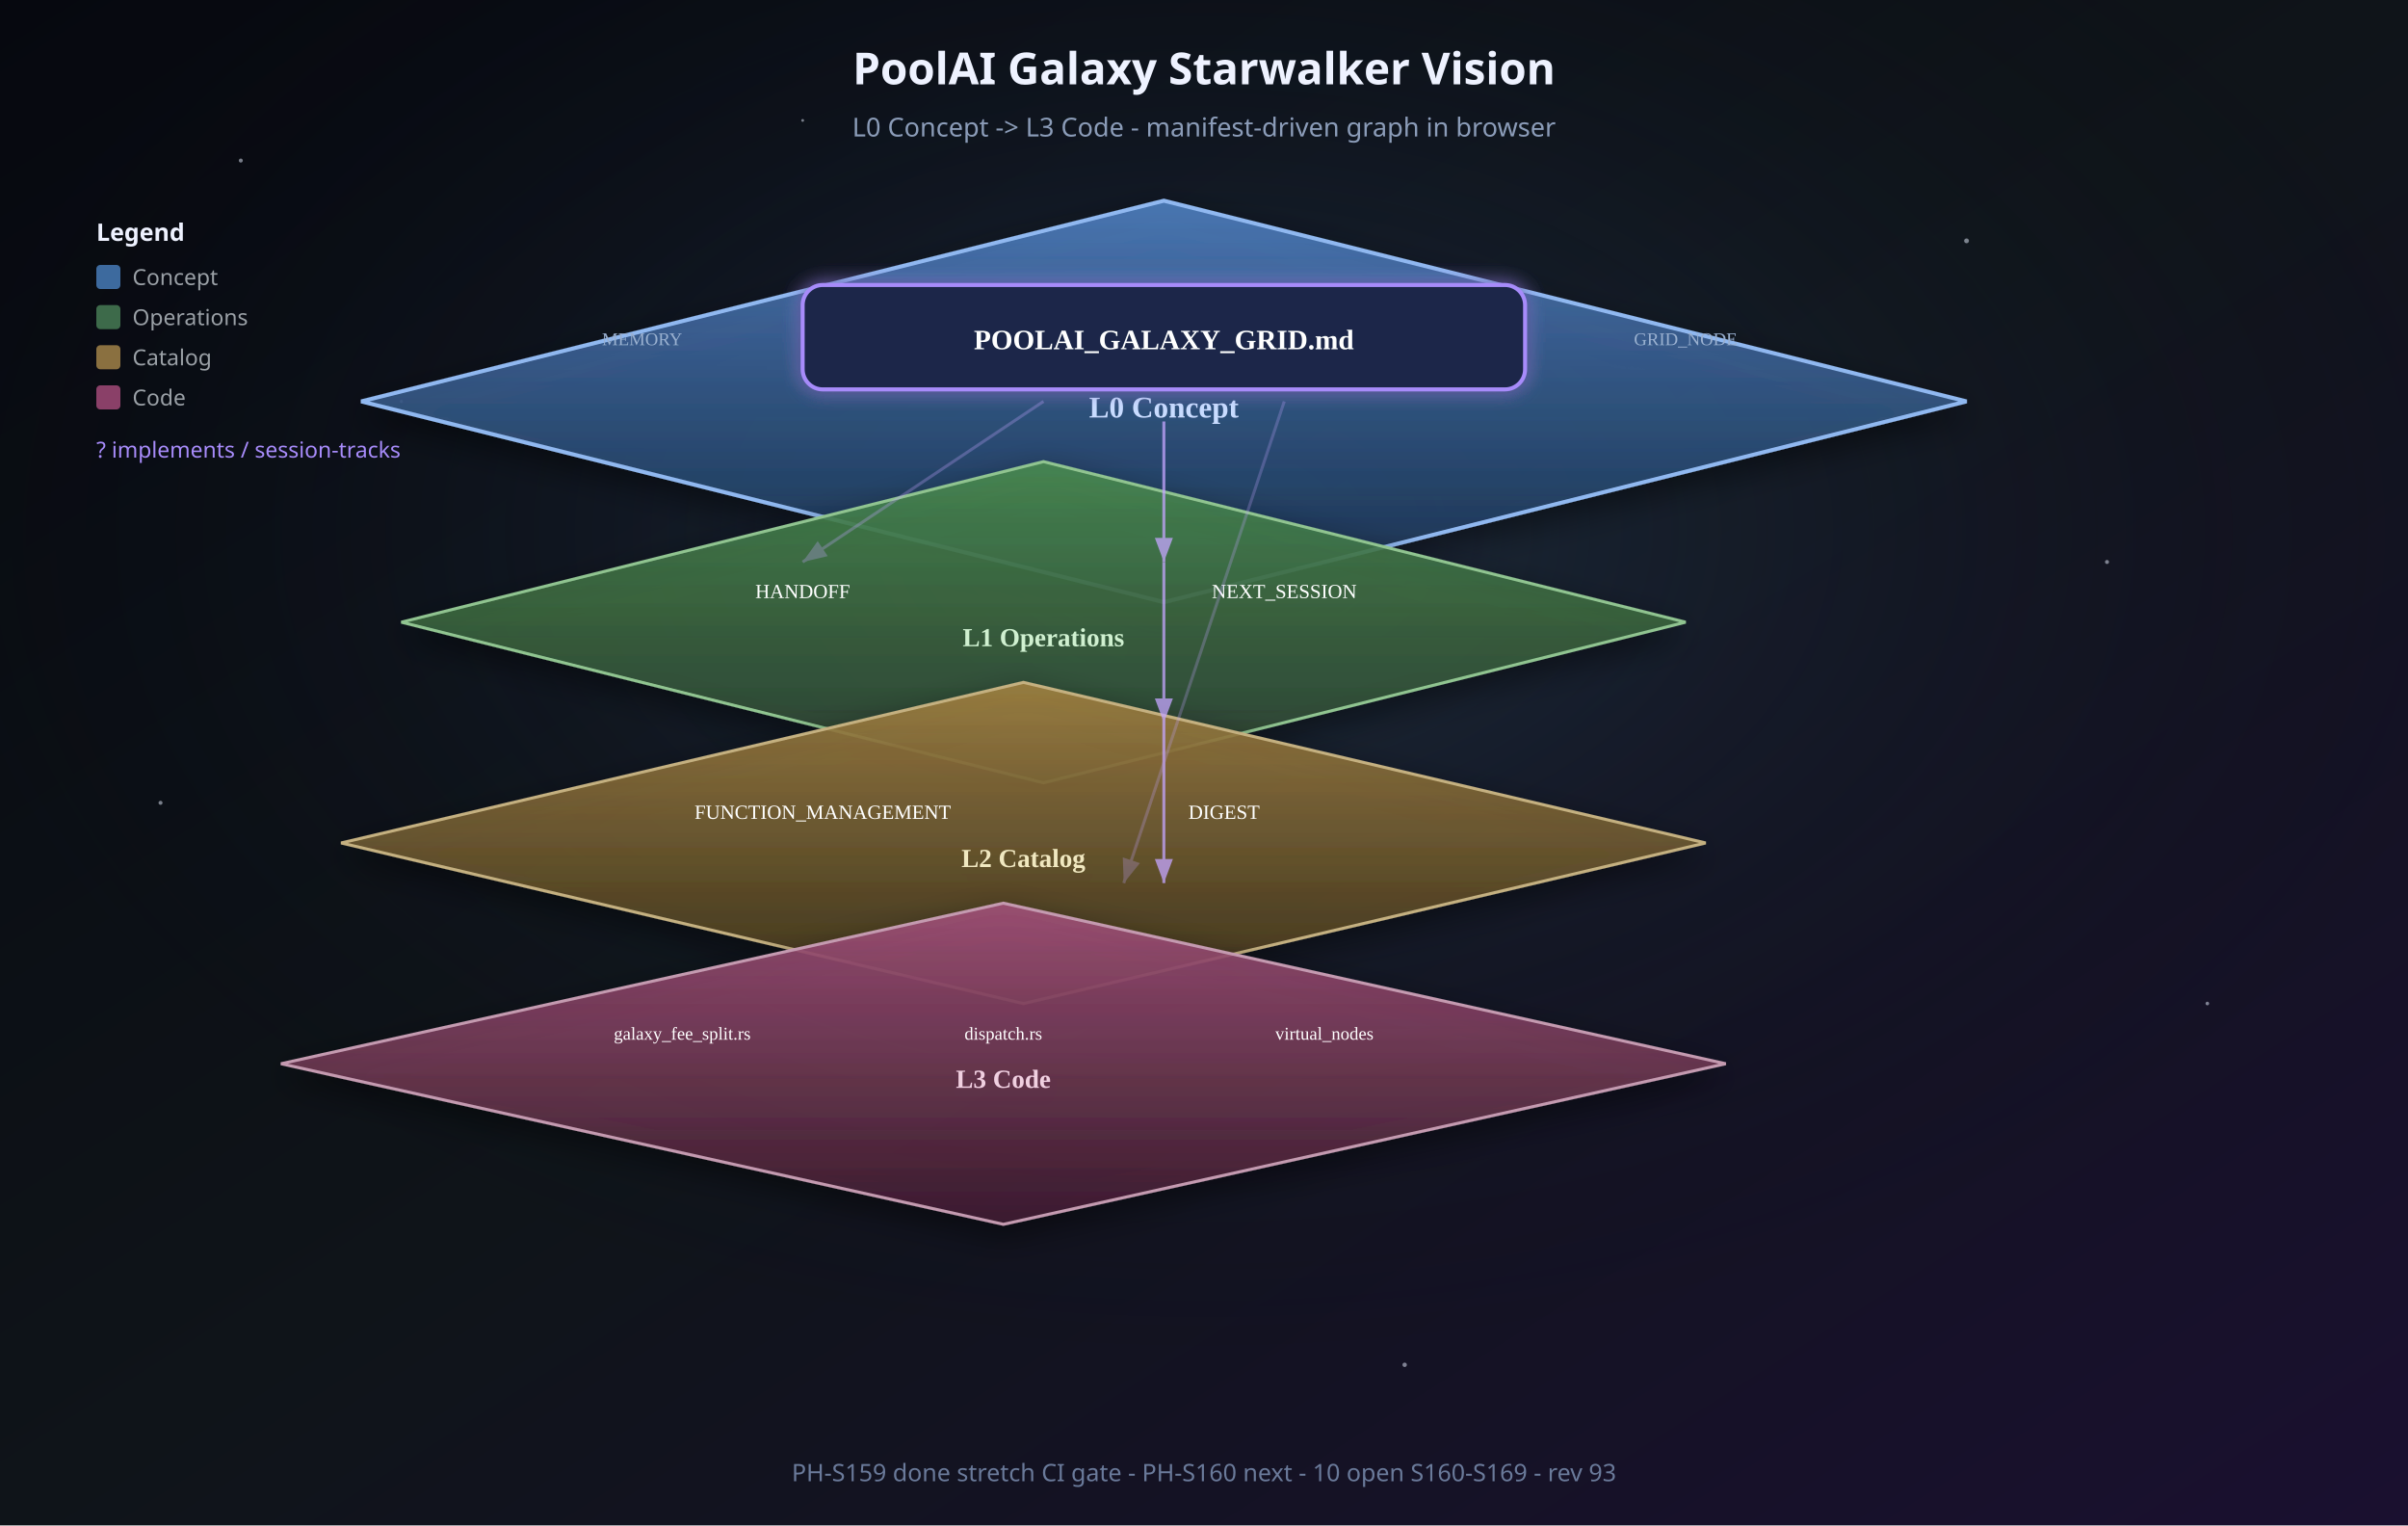
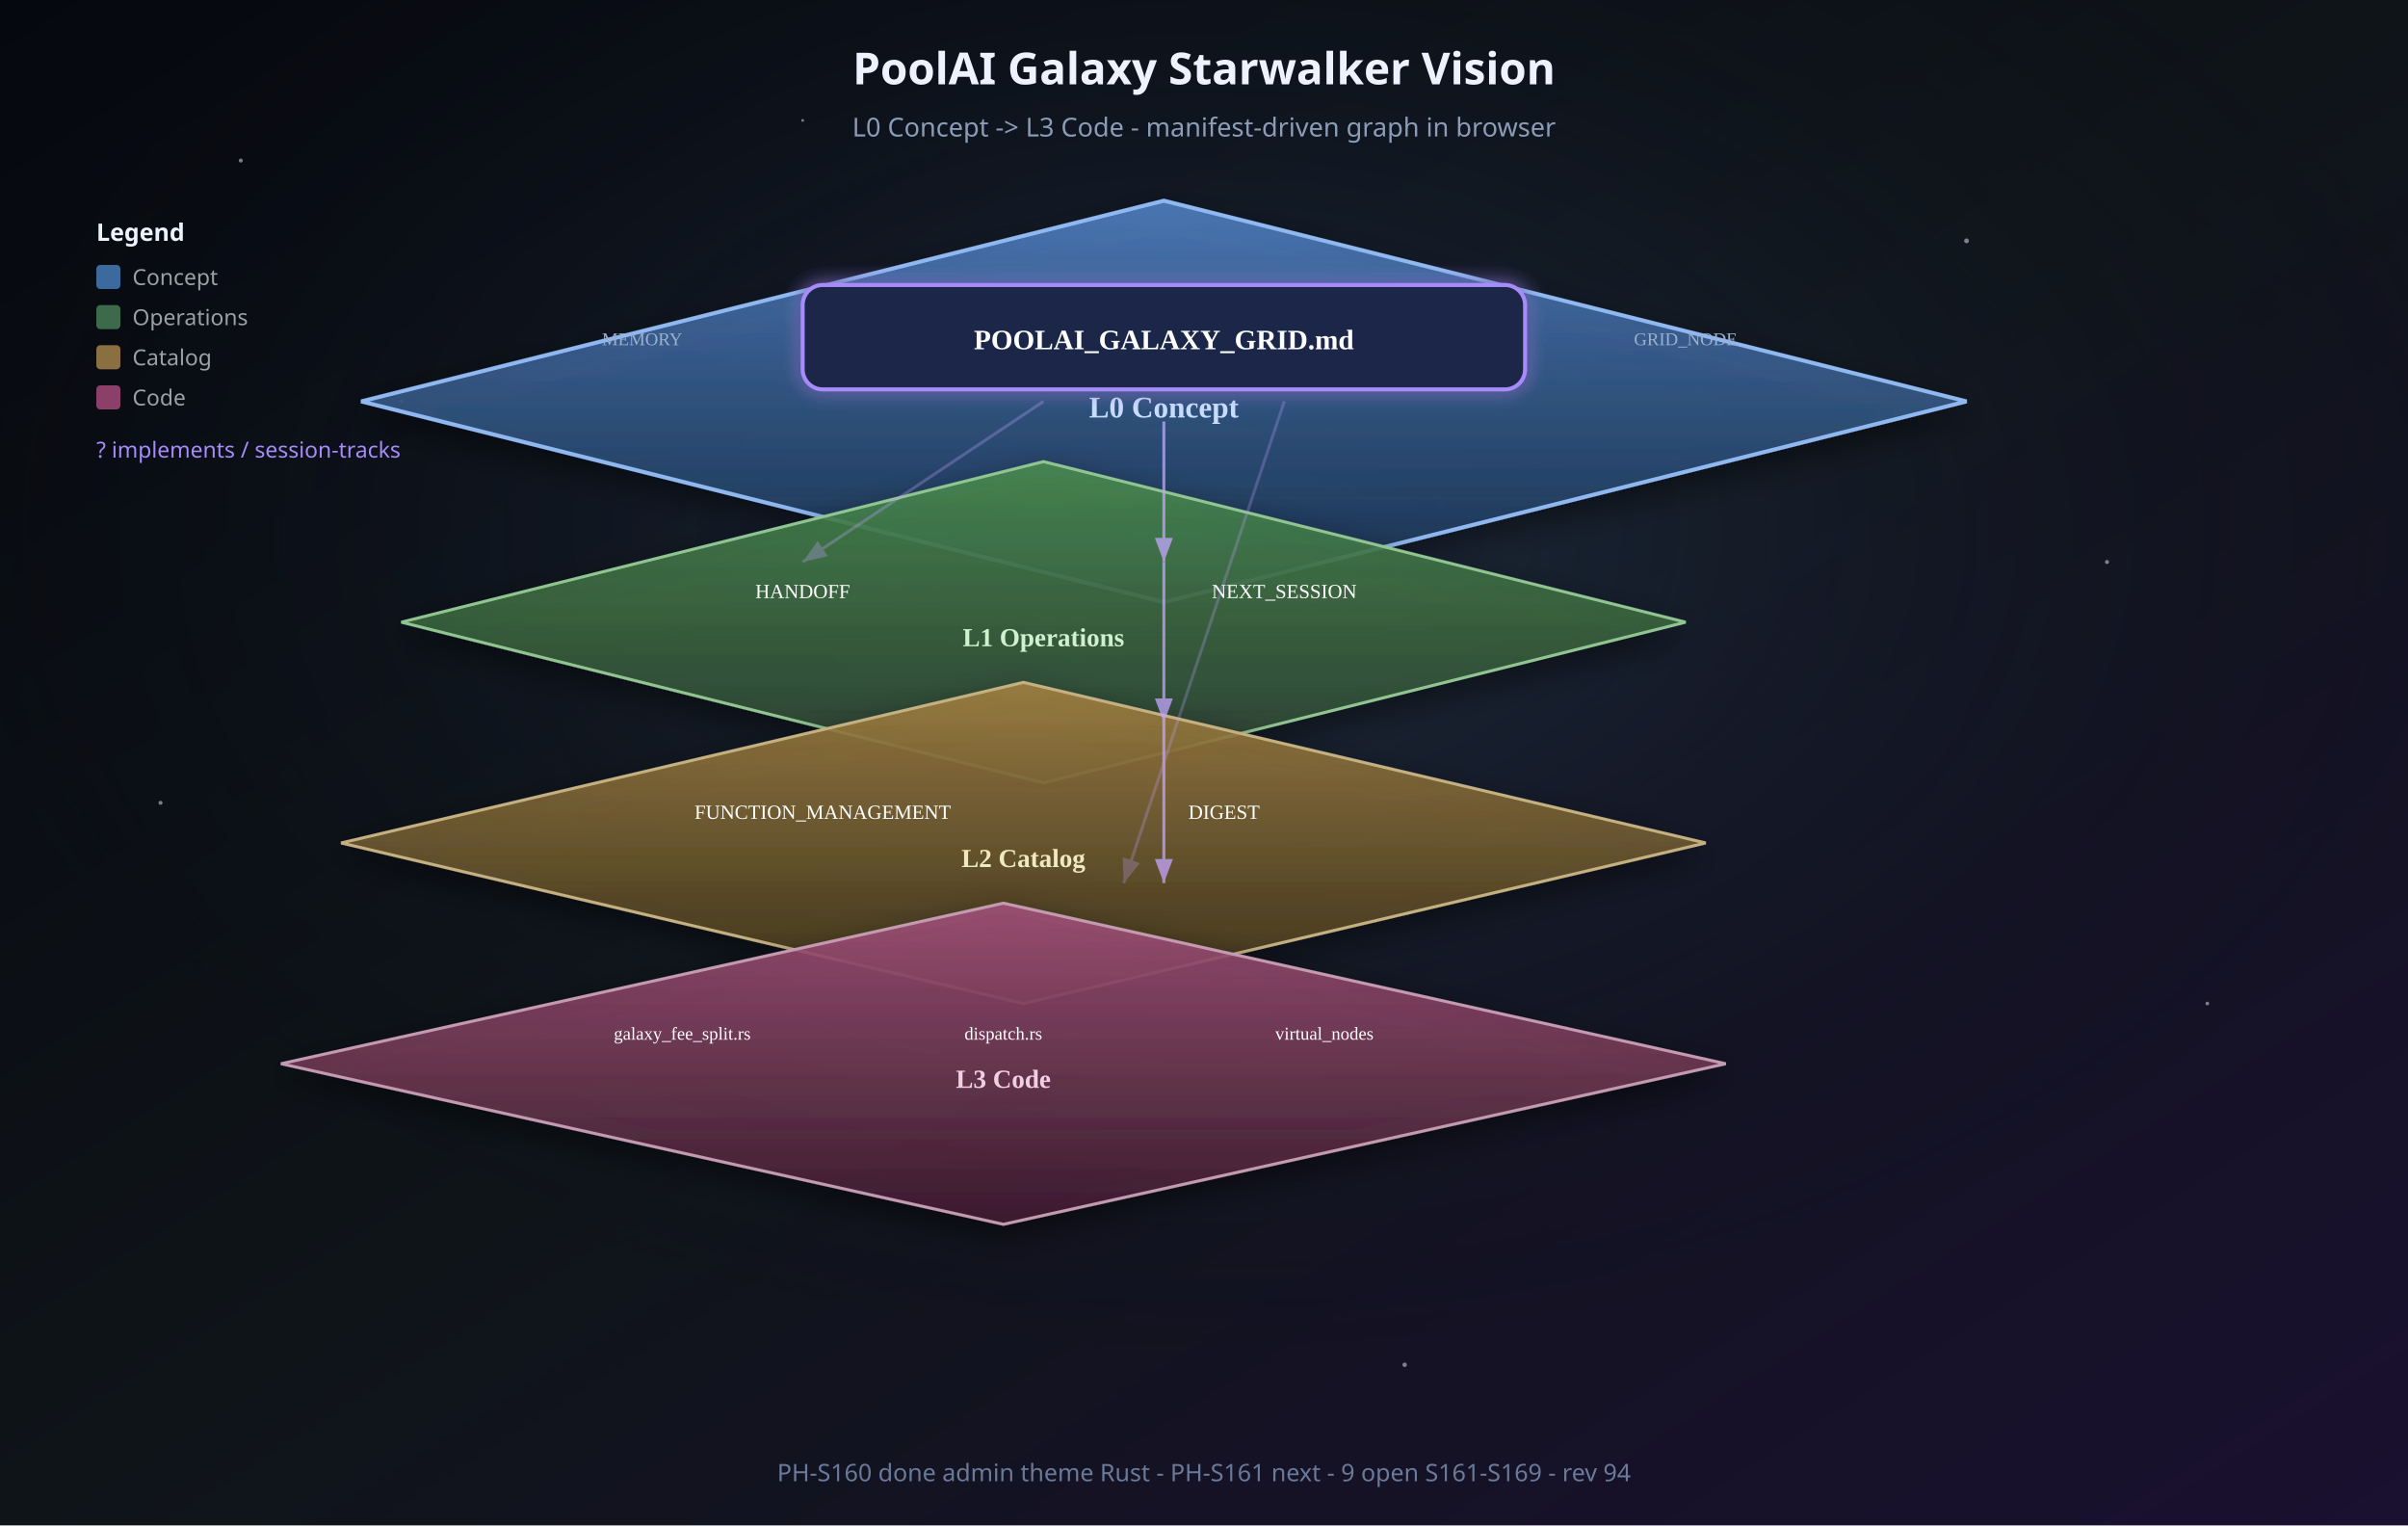
<svg xmlns="http://www.w3.org/2000/svg" viewBox="0 0 1200 760" role="img" aria-labelledby="title desc">
  <defs>
    <linearGradient id="bg" x1="0%" y1="0%" x2="100%" y2="100%">
      <stop offset="0%" stop-color="#06080f" />
      <stop offset="50%" stop-color="#0f1419" />
      <stop offset="100%" stop-color="#1a1030" />
    </linearGradient>
    <radialGradient id="nebula" cx="50%" cy="35%" r="55%">
      <stop offset="0%" stop-color="#3d5a8a" stop-opacity="0.35" />
      <stop offset="100%" stop-color="#06080f" stop-opacity="0" />
    </radialGradient>
    <linearGradient id="planeL0" x1="0%" y1="0%" x2="0%" y2="100%">
      <stop offset="0%" stop-color="#4a7ab8" stop-opacity="0.95" />
      <stop offset="100%" stop-color="#1e3350" stop-opacity="0.85" />
    </linearGradient>
    <linearGradient id="planeL1" x1="0%" y1="0%" x2="0%" y2="100%">
      <stop offset="0%" stop-color="#4a8a50" stop-opacity="0.9" />
      <stop offset="100%" stop-color="#2a4030" stop-opacity="0.85" />
    </linearGradient>
    <linearGradient id="planeL2" x1="0%" y1="0%" x2="0%" y2="100%">
      <stop offset="0%" stop-color="#a08040" stop-opacity="0.9" />
      <stop offset="100%" stop-color="#403520" stop-opacity="0.85" />
    </linearGradient>
    <linearGradient id="planeL3" x1="0%" y1="0%" x2="0%" y2="100%">
      <stop offset="0%" stop-color="#a05078" stop-opacity="0.9" />
      <stop offset="100%" stop-color="#402030" stop-opacity="0.85" />
    </linearGradient>
    <filter id="shadow" x="-30%" y="-30%" width="160%" height="160%">
      <feDropShadow dx="0" dy="6" stdDeviation="8" flood-color="#000" flood-opacity="0.5" />
    </filter>
    <filter id="glow" x="-50%" y="-50%" width="200%" height="200%">
      <feGaussianBlur stdDeviation="4" result="b" />
      <feMerge>
        <feMergeNode in="b" />
        <feMergeNode in="SourceGraphic" />
      </feMerge>
    </filter>
    <marker id="arrow" markerWidth="10" markerHeight="10" refX="8" refY="3" orient="auto">
      <path d="M0,0 L8,3 L0,6 Z" fill="#c4a5ff" />
    </marker>
  </defs>
  <rect width="1200" height="760" fill="url(#bg)" />
  <rect width="1200" height="760" fill="url(#nebula)" />
  <g fill="#e8f0ff" opacity="0.5">
    <circle cx="120" cy="80" r="1" />
    <circle cx="980" cy="120" r="1.2" />
    <circle cx="200" cy="200" r="0.8" />
    <circle cx="1050" cy="280" r="1" />
    <circle cx="80" cy="400" r="1" />
    <circle cx="1100" cy="500" r="0.9" />
    <circle cx="400" cy="60" r="0.7" />
    <circle cx="700" cy="680" r="1.1" />
  </g>
  <text x="600" y="42" text-anchor="middle" fill="#eef2ff" font-family="Segoe UI, system-ui, sans-serif" font-size="22" font-weight="600">PoolAI Galaxy Starwalker Vision</text>
  <text x="600" y="68" text-anchor="middle" fill="#8b9cb8" font-family="Segoe UI, system-ui, sans-serif" font-size="13">L0 Concept -&gt; L3 Code - manifest-driven graph in browser</text>
  <g transform="translate(180, 100)" filter="url(#shadow)">
    <path d="M0 100 L400 0 L800 100 L400 200 Z" fill="url(#planeL0)" stroke="#90b8f0" stroke-width="2" />
    <text x="400" y="108" text-anchor="middle" fill="#c8dcff" font-size="15" font-weight="700">L0 Concept</text>
    <g filter="url(#glow)">
      <rect x="220" y="42" width="360" height="52" rx="10" fill="#1a2848" stroke="#a78bfa" stroke-width="2" />
      <text x="400" y="74" text-anchor="middle" fill="#fff" font-size="14" font-weight="700">POOLAI_GALAXY_GRID.md</text>
    </g>
    <text x="140" y="72" text-anchor="middle" fill="#9ab0d0" font-size="9">MEMORY</text>
    <text x="660" y="72" text-anchor="middle" fill="#9ab0d0" font-size="9">GRID_NODE</text>
  </g>
  <g transform="translate(200, 230)" filter="url(#shadow)">
    <path d="M0 80 L320 0 L640 80 L320 160 Z" fill="url(#planeL1)" stroke="#90c490" stroke-width="1.5" />
    <text x="320" y="92" text-anchor="middle" fill="#d0f0d0" font-size="13" font-weight="600">L1 Operations</text>
    <text x="200" y="68" text-anchor="middle" fill="#fff" font-size="10">HANDOFF</text>
    <text x="440" y="68" text-anchor="middle" fill="#fff" font-size="10">NEXT_SESSION</text>
  </g>
  <g transform="translate(170, 340)" filter="url(#shadow)">
    <path d="M0 80 L340 0 L680 80 L340 160 Z" fill="url(#planeL2)" stroke="#c4b080" stroke-width="1.5" />
    <text x="340" y="92" text-anchor="middle" fill="#f0e8c0" font-size="13" font-weight="600">L2 Catalog</text>
    <text x="240" y="68" text-anchor="middle" fill="#fff" font-size="10">FUNCTION_MANAGEMENT</text>
    <text x="440" y="68" text-anchor="middle" fill="#fff" font-size="10">DIGEST</text>
  </g>
  <g transform="translate(140, 450)" filter="url(#shadow)">
    <path d="M0 80 L360 0 L720 80 L360 160 Z" fill="url(#planeL3)" stroke="#c49ab0" stroke-width="1.5" />
    <text x="360" y="92" text-anchor="middle" fill="#f0d0e0" font-size="13" font-weight="600">L3 Code</text>
    <text x="200" y="68" text-anchor="middle" fill="#fff" font-size="9">galaxy_fee_split.rs</text>
    <text x="360" y="68" text-anchor="middle" fill="#fff" font-size="9">dispatch.rs</text>
    <text x="520" y="68" text-anchor="middle" fill="#fff" font-size="9">virtual_nodes</text>
  </g>
  <g fill="none" stroke="#c4a5ff" stroke-width="1.5" marker-end="url(#arrow)" opacity="0.75">
    <path d="M580 210 L580 280" />
    <path d="M580 280 L580 360" />
    <path d="M580 360 L580 440" />
    <path d="M520 200 L400 280" opacity="0.4" />
    <path d="M640 200 L560 440" opacity="0.35" />
  </g>
  <g transform="translate(48, 120)" font-family="Segoe UI, system-ui, sans-serif" font-size="11">
    <text x="0" y="0" fill="#eef2ff" font-weight="600" font-size="12">Legend</text>
    <rect x="0" y="12" width="12" height="12" rx="2" fill="#3d6a9e" />
    <text x="18" y="22" fill="#9aa0a6">Concept</text>
    <rect x="0" y="32" width="12" height="12" rx="2" fill="#3d6a4a" />
    <text x="18" y="42" fill="#9aa0a6">Operations</text>
    <rect x="0" y="52" width="12" height="12" rx="2" fill="#8a7040" />
    <text x="18" y="62" fill="#9aa0a6">Catalog</text>
    <rect x="0" y="72" width="12" height="12" rx="2" fill="#8a4068" />
    <text x="18" y="82" fill="#9aa0a6">Code</text>
    <text x="0" y="108" fill="#a78bfa">? implements / session-tracks</text>
  </g>
-   <text x="600" y="738" text-anchor="middle" fill="#6a7a9a" font-family="Segoe UI, system-ui, sans-serif" font-size="12">PH-S159 done stretch CI gate - PH-S160 next - 10 open S160-S169 - rev 93</text>
+   <text x="600" y="738" text-anchor="middle" fill="#6a7a9a" font-family="Segoe UI, system-ui, sans-serif" font-size="12">PH-S160 done admin theme Rust - PH-S161 next - 9 open S161-S169 - rev 94</text>
</svg>
